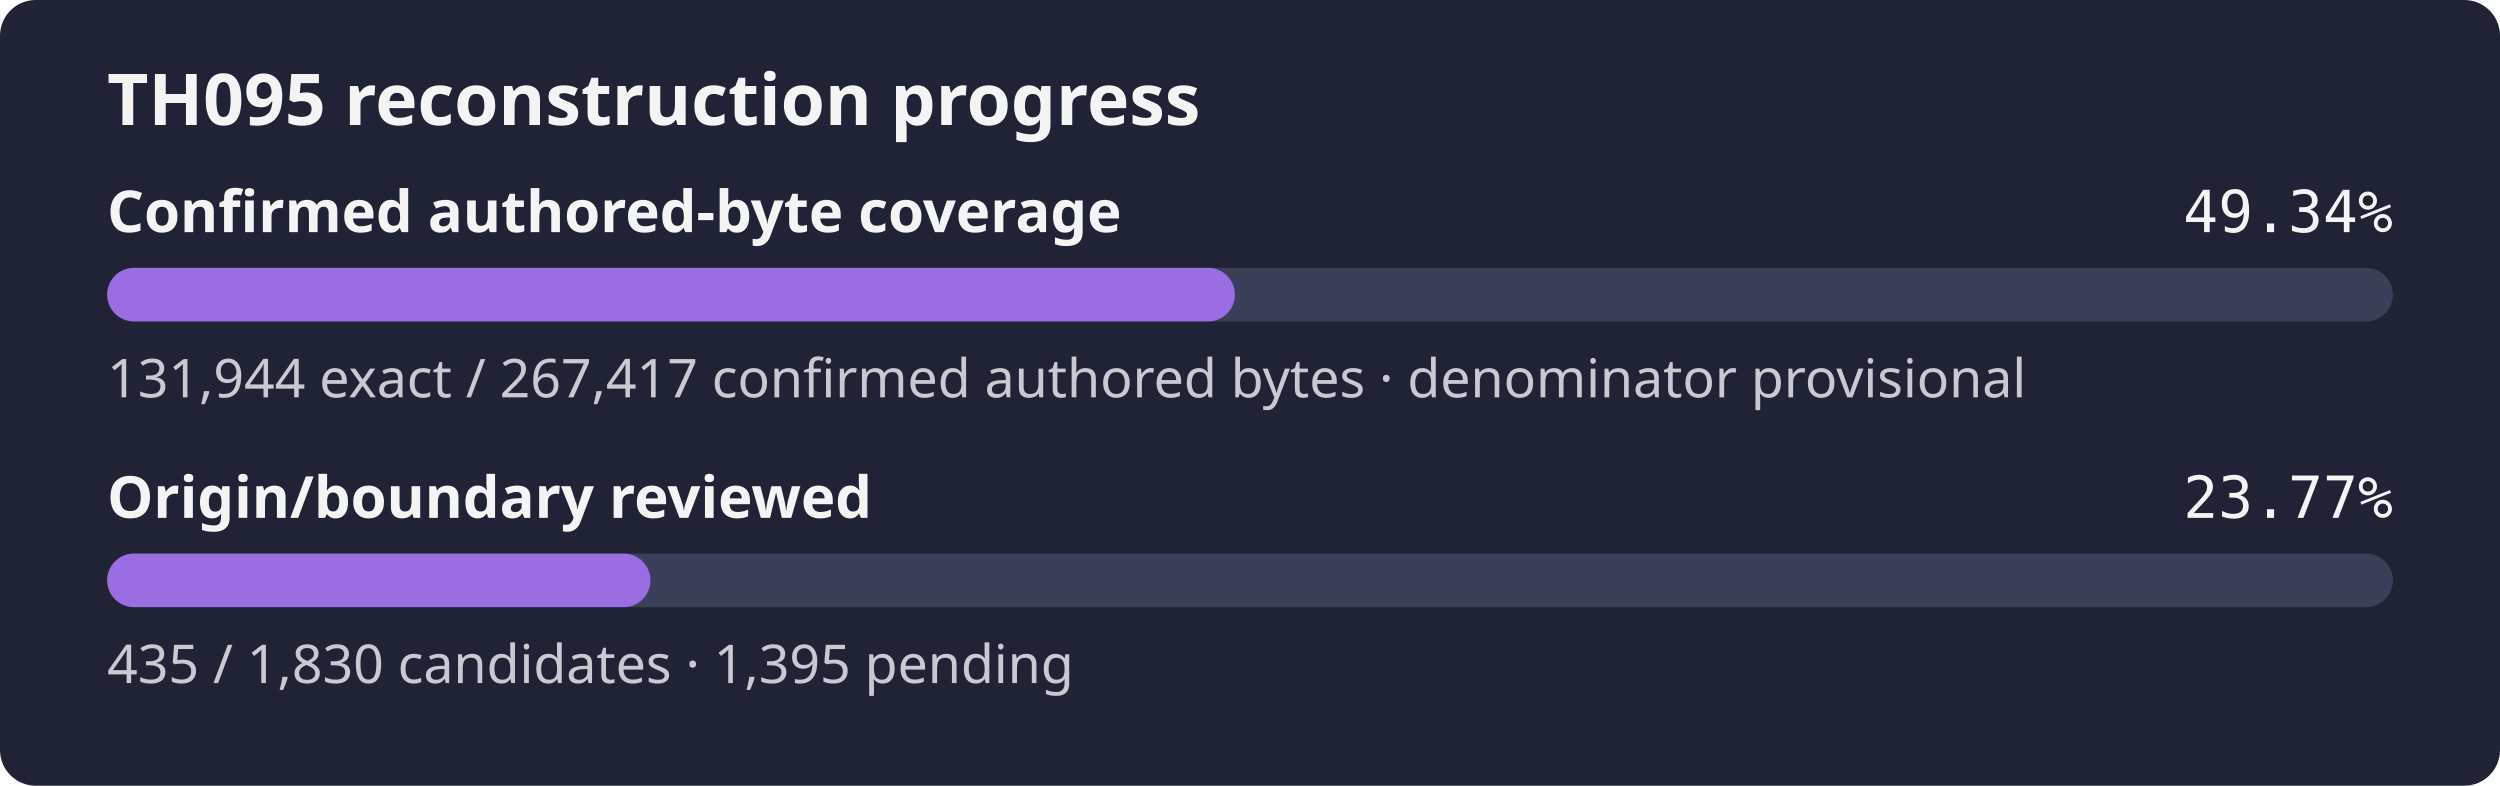
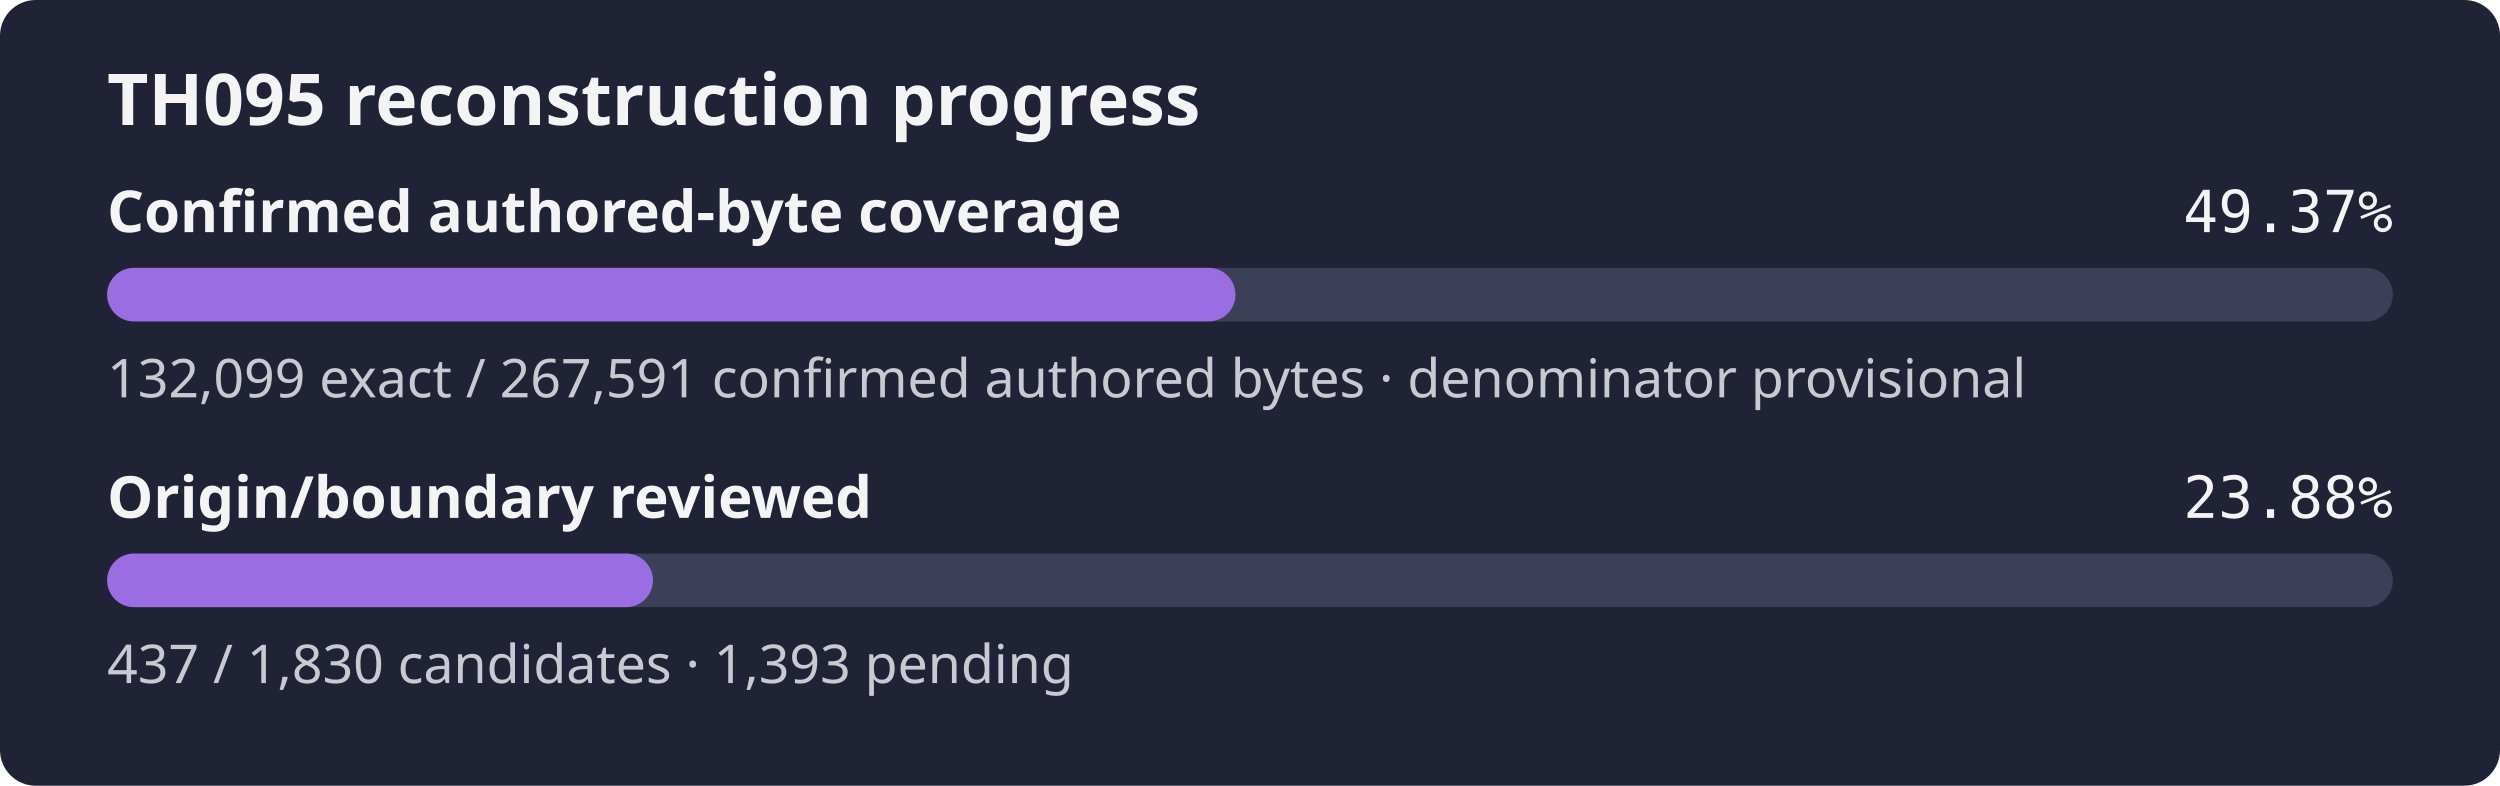
- <svg xmlns="http://www.w3.org/2000/svg" width="560" height="176" role="img" aria-label="TH095 reconstruction progress: 49.34% of the confirmed authored-byte set is exact, origin review 23.77%">
+ <svg xmlns="http://www.w3.org/2000/svg" width="560" height="176" role="img" aria-label="TH095 reconstruction progress: 49.37% of the confirmed authored-byte set is exact, origin review 23.88%">
  <rect width="560" height="176" rx="8" fill="#1f2335" />
  <text x="24" y="28" fill="#f4f4f5" font-family="sans-serif" font-size="16" font-weight="600">TH095 reconstruction progress</text>
  <text x="24" y="52" fill="#f4f4f5" font-family="sans-serif" font-size="13" font-weight="600">Confirmed authored-byte coverage</text>
-   <text x="536" y="52" fill="#f4f4f5" text-anchor="end" font-family="monospace" font-size="13">49.34%</text>
+   <text x="536" y="52" fill="#f4f4f5" text-anchor="end" font-family="monospace" font-size="13">49.37%</text>
  <rect x="24" y="60" width="512" height="12" rx="6" fill="#3b4058" />
-   <rect x="24" y="60" width="252.62" height="12" rx="6" fill="#9b6de3" />
-   <text x="24" y="89" fill="#c8cad2" font-family="sans-serif" font-size="12">131,944 exact / 267,417 confirmed authored bytes · denominator provisional</text>
+   <rect x="24" y="60" width="252.75" height="12" rx="6" fill="#9b6de3" />
+   <text x="24" y="89" fill="#c8cad2" font-family="sans-serif" font-size="12">132,099 exact / 267,591 confirmed authored bytes · denominator provisional</text>
  <text x="24" y="116" fill="#f4f4f5" font-family="sans-serif" font-size="13" font-weight="600">Origin/boundary reviewed</text>
-   <text x="536" y="116" fill="#f4f4f5" text-anchor="end" font-family="monospace" font-size="13">23.77%</text>
+   <text x="536" y="116" fill="#f4f4f5" text-anchor="end" font-family="monospace" font-size="13">23.88%</text>
  <rect x="24" y="124" width="512" height="12" rx="6" fill="#3b4058" />
-   <rect x="24" y="124" width="121.70" height="12" rx="6" fill="#9b6de3" />
-   <text x="24" y="153" fill="#c8cad2" font-family="sans-serif" font-size="12">435 / 1,830 candidates · 1,395 pending</text>
+   <rect x="24" y="124" width="122.26" height="12" rx="6" fill="#9b6de3" />
+   <text x="24" y="153" fill="#c8cad2" font-family="sans-serif" font-size="12">437 / 1,830 candidates · 1,393 pending</text>
</svg>
